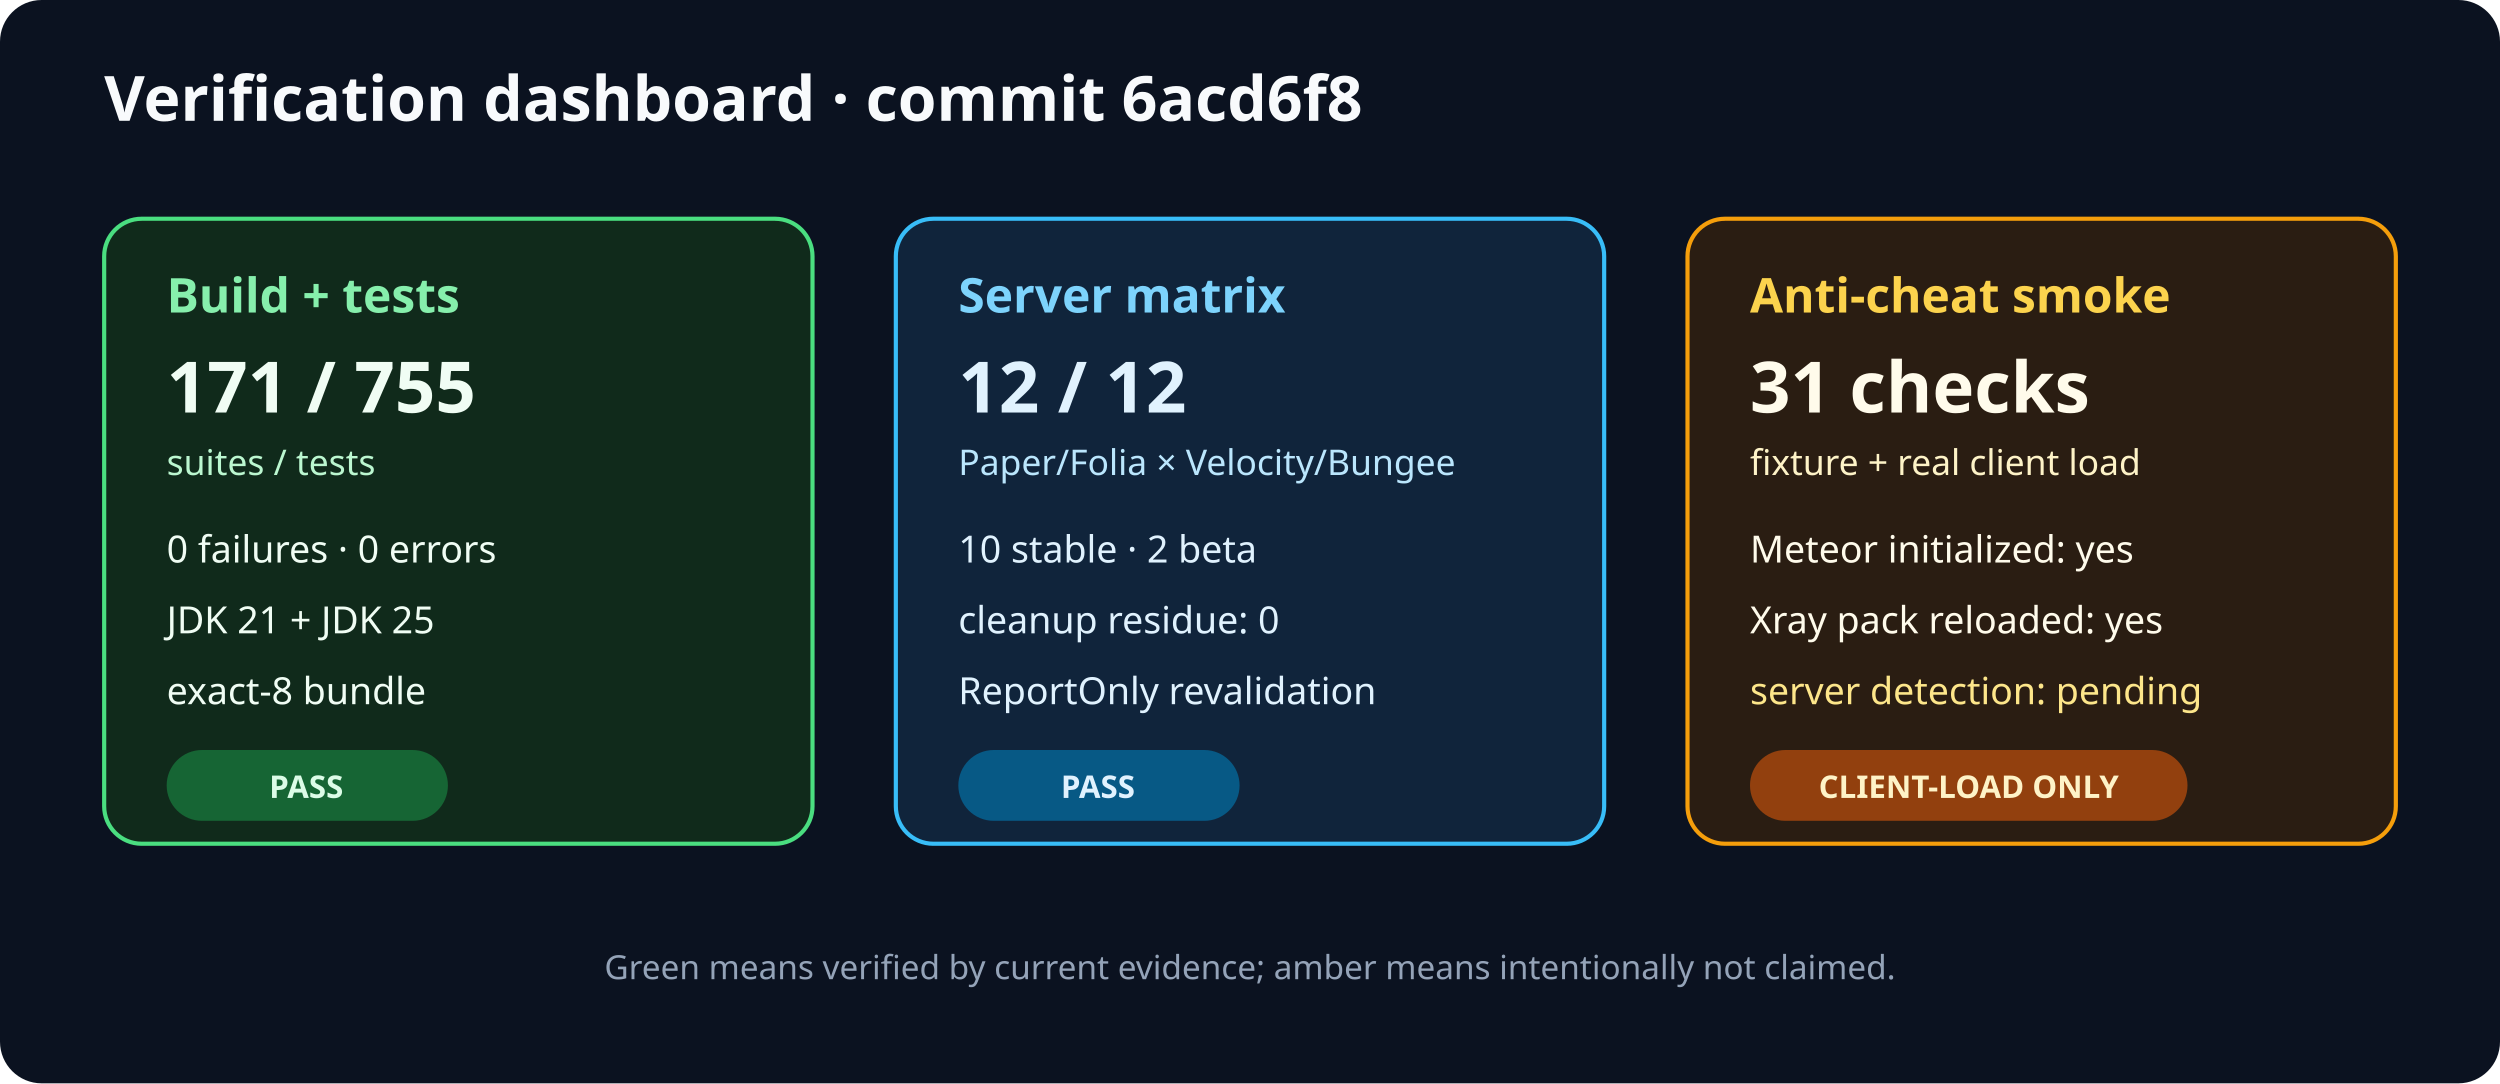
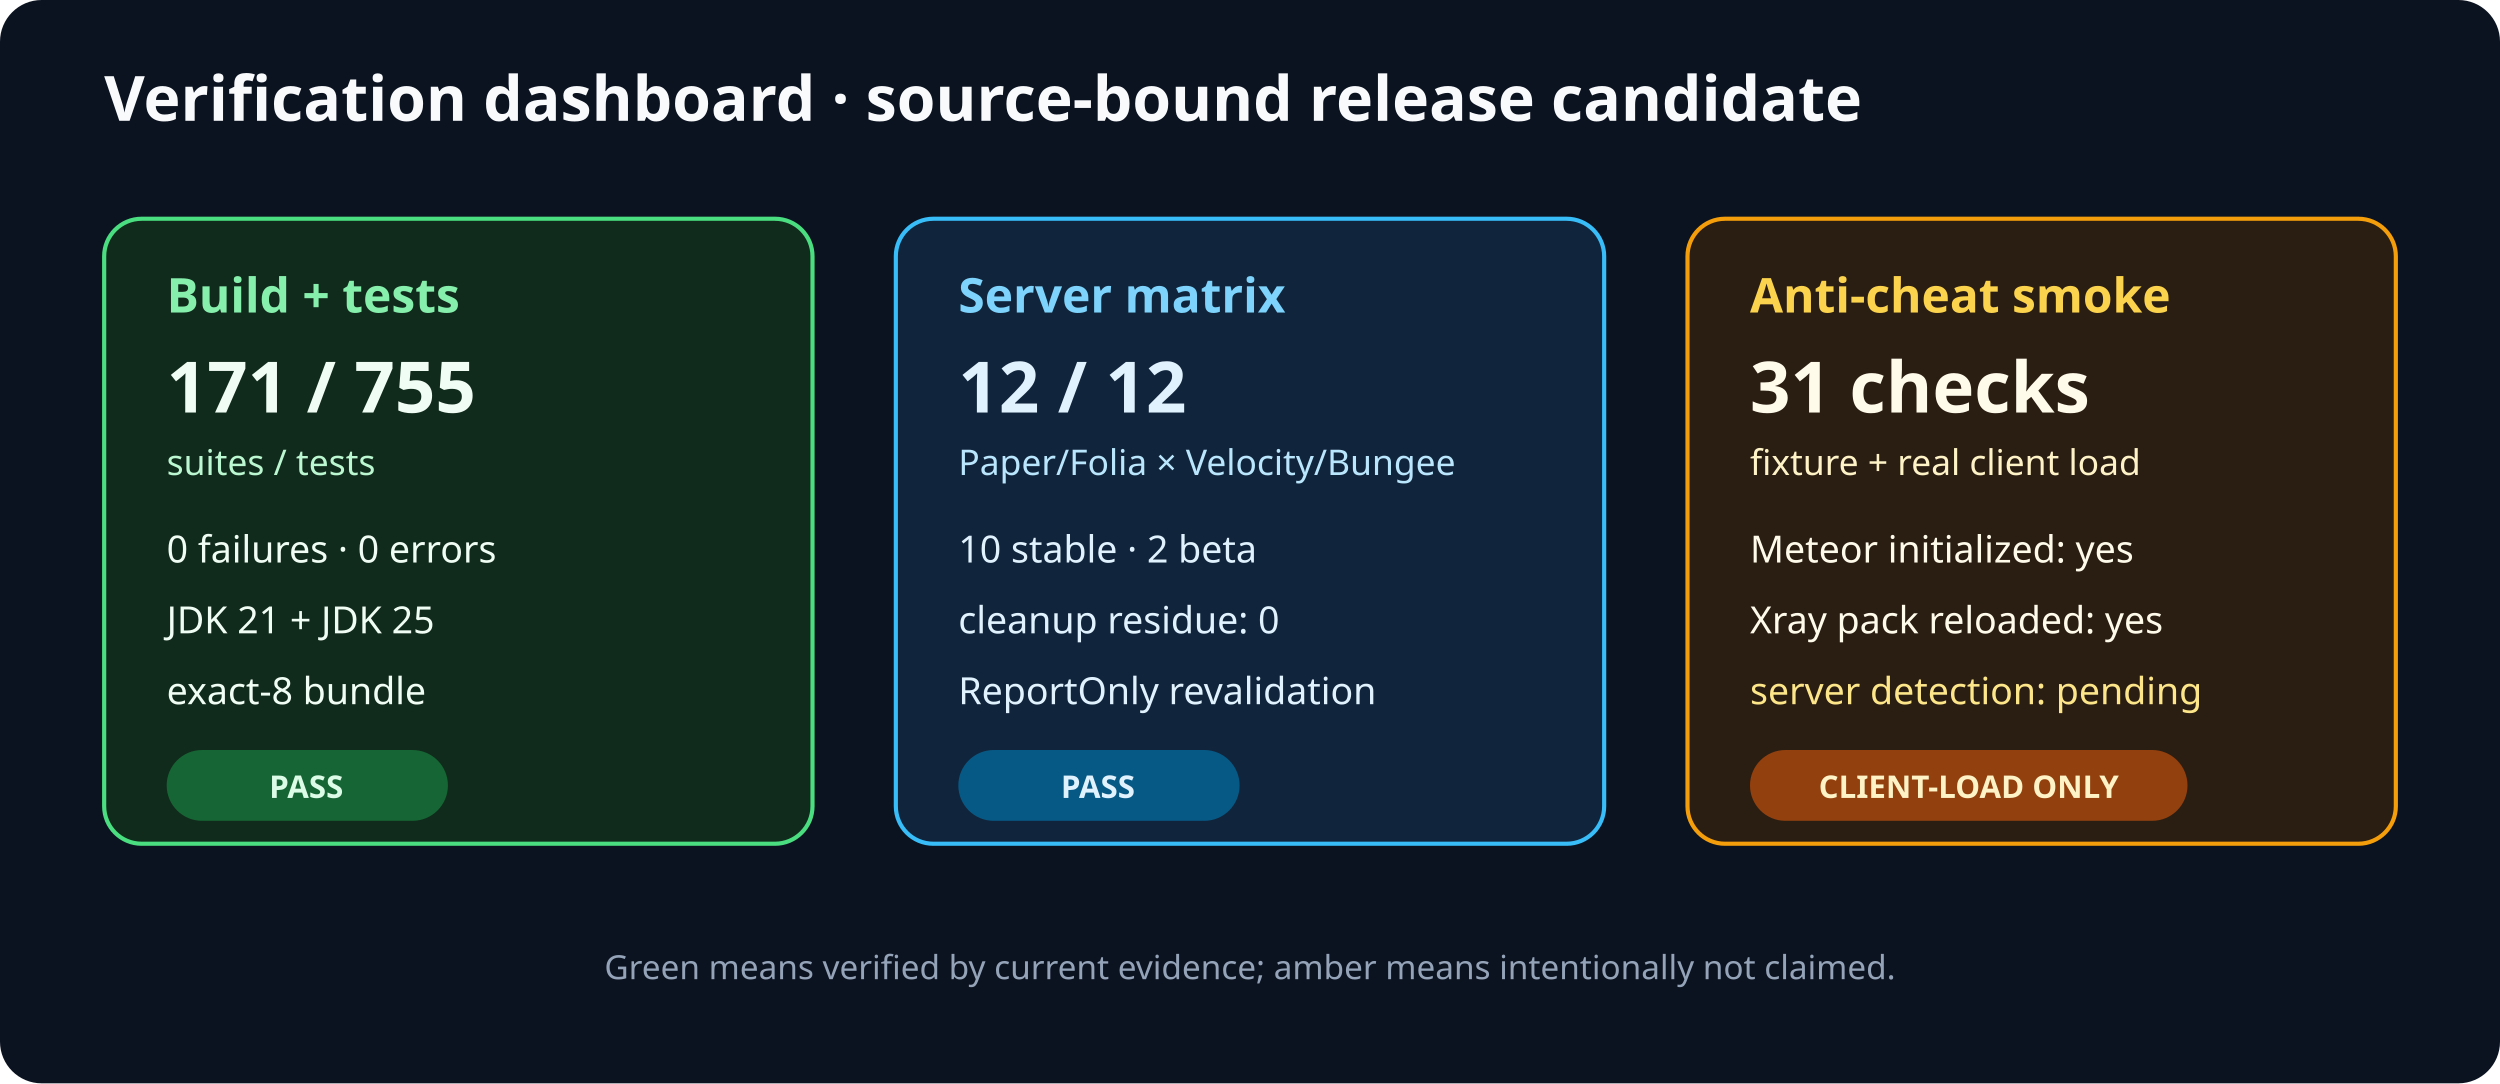
<svg xmlns="http://www.w3.org/2000/svg" width="1200" height="520" viewBox="0 0 1200 520" role="img" aria-labelledby="title desc">
  <rect width="1200" height="520" rx="20" fill="#0b1220" />
-   <text x="50" y="58" fill="#f8fafc" font-family="Segoe UI, sans-serif" font-size="30" font-weight="700">Verification dashboard · commit 6acd6f8</text>
+   <text x="50" y="58" fill="#f8fafc" font-family="Segoe UI, sans-serif" font-size="30" font-weight="700">Verification dashboard · source-bound release candidate</text>
  <g font-family="Segoe UI, sans-serif">
    <rect x="50" y="105" width="340" height="300" rx="18" fill="#102a1b" stroke="#4ade80" stroke-width="2" />
    <text x="80" y="150" fill="#86efac" font-size="23" font-weight="700">Build + tests</text>
    <text x="80" y="198" fill="#f0fdf4" font-size="34" font-weight="700">171 / 755</text>
    <text x="80" y="228" fill="#bbf7d0" font-size="17">suites / tests</text>
    <text x="80" y="270" fill="#f0fdf4" font-size="18">0 failures · 0 errors</text>
    <text x="80" y="304" fill="#f0fdf4" font-size="18">JDK 21 + JDK 25</text>
    <text x="80" y="338" fill="#f0fdf4" font-size="18">exact-8 bundle</text>
    <rect x="80" y="360" width="135" height="34" rx="17" fill="#166534" />
    <text x="147" y="383" text-anchor="middle" fill="#dcfce7" font-size="15" font-weight="700">PASS</text>
    <rect x="430" y="105" width="340" height="300" rx="18" fill="#10243b" stroke="#38bdf8" stroke-width="2" />
    <text x="460" y="150" fill="#7dd3fc" font-size="23" font-weight="700">Server matrix</text>
    <text x="460" y="198" fill="#e0f2fe" font-size="34" font-weight="700">12 / 12</text>
    <text x="460" y="228" fill="#bae6fd" font-size="17">Paper/Folia × Velocity/Bungee</text>
    <text x="460" y="270" fill="#e0f2fe" font-size="18">10 stable · 2 beta</text>
    <text x="460" y="304" fill="#e0f2fe" font-size="18">cleanup residue: 0</text>
    <text x="460" y="338" fill="#e0f2fe" font-size="18">ReportOnly revalidation</text>
    <rect x="460" y="360" width="135" height="34" rx="17" fill="#075985" />
    <text x="527" y="383" text-anchor="middle" fill="#e0f2fe" font-size="15" font-weight="700">PASS</text>
    <rect x="810" y="105" width="340" height="300" rx="18" fill="#2a1d12" stroke="#f59e0b" stroke-width="2" />
    <text x="840" y="150" fill="#fcd34d" font-size="23" font-weight="700">Anti-cheat smoke</text>
    <text x="840" y="198" fill="#fffbeb" font-size="34" font-weight="700">31 checks</text>
    <text x="840" y="228" fill="#fef3c7" font-size="17">fixture + real client load</text>
    <text x="840" y="270" fill="#fffbeb" font-size="18">Meteor initialized: yes</text>
    <text x="840" y="304" fill="#fffbeb" font-size="18">Xray pack reloaded: yes</text>
    <text x="840" y="338" fill="#fde68a" font-size="18">server detection: pending</text>
    <rect x="840" y="360" width="210" height="34" rx="17" fill="#92400e" />
    <text x="945" y="383" text-anchor="middle" fill="#fef3c7" font-size="15" font-weight="700">CLIENT-LOAD ONLY</text>
  </g>
  <text x="600" y="470" text-anchor="middle" fill="#94a3b8" font-family="Segoe UI, sans-serif" font-size="16">Green means verified by current evidence; amber means intentionally not claimed.</text>
</svg>
